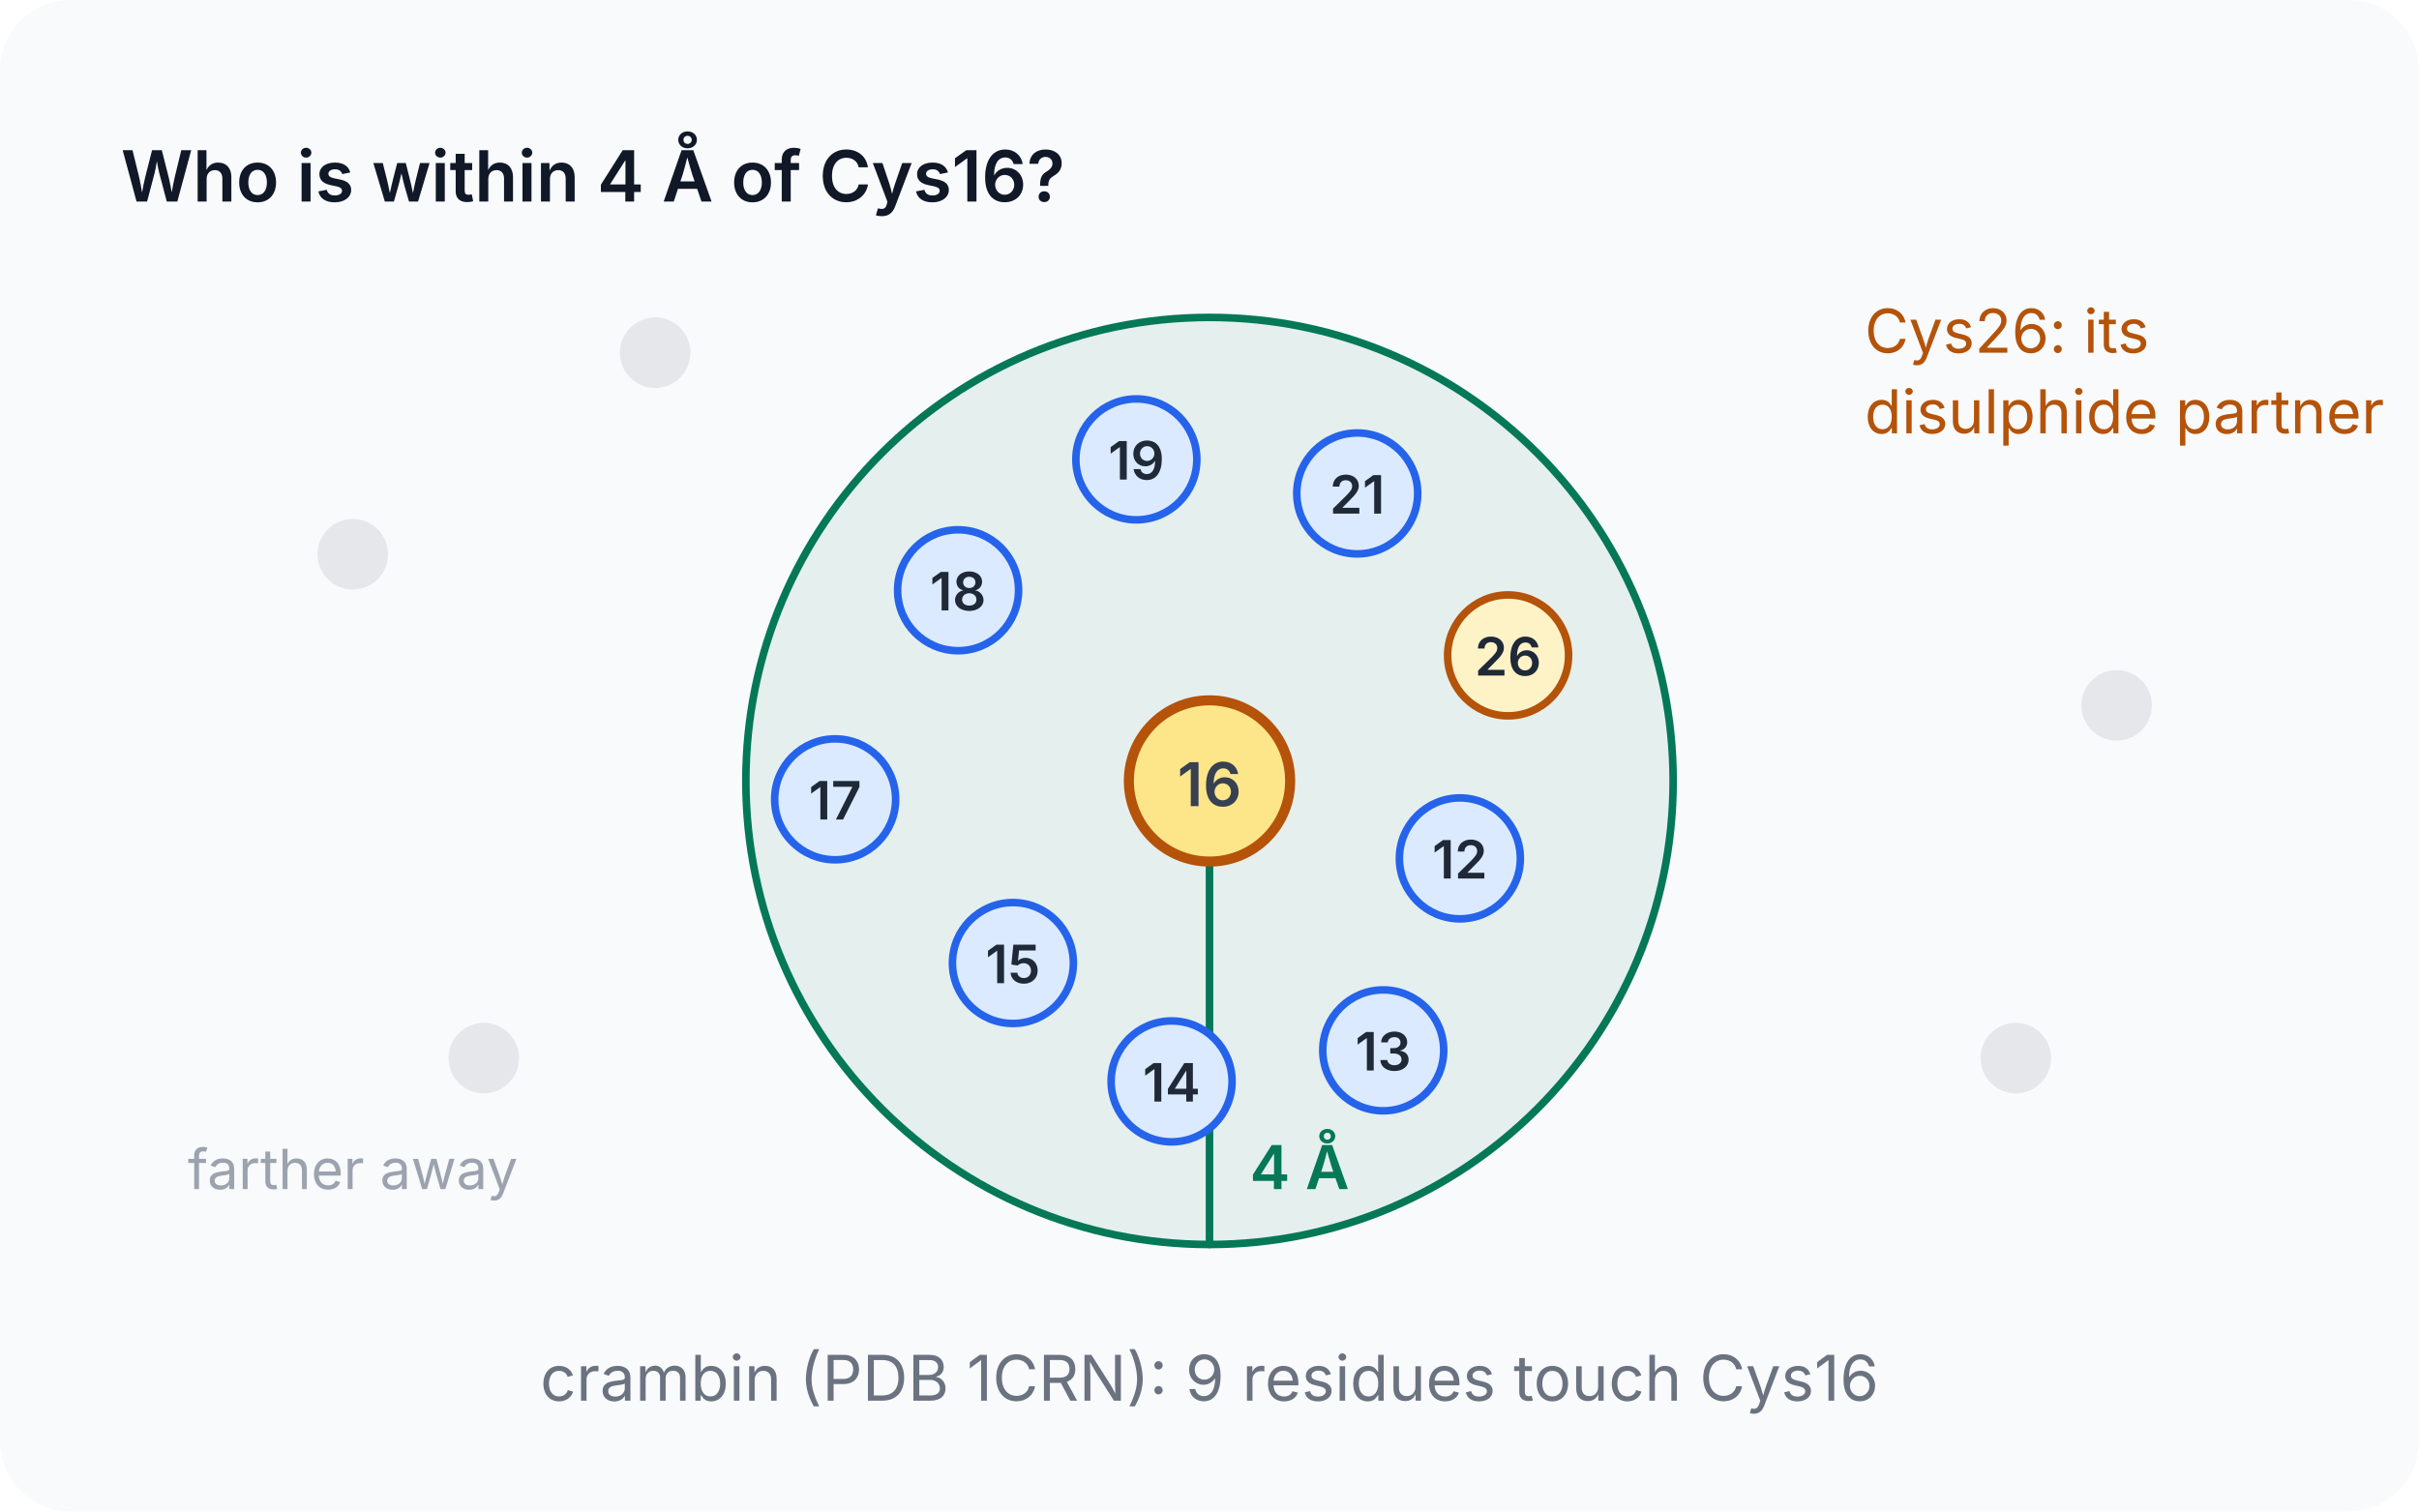
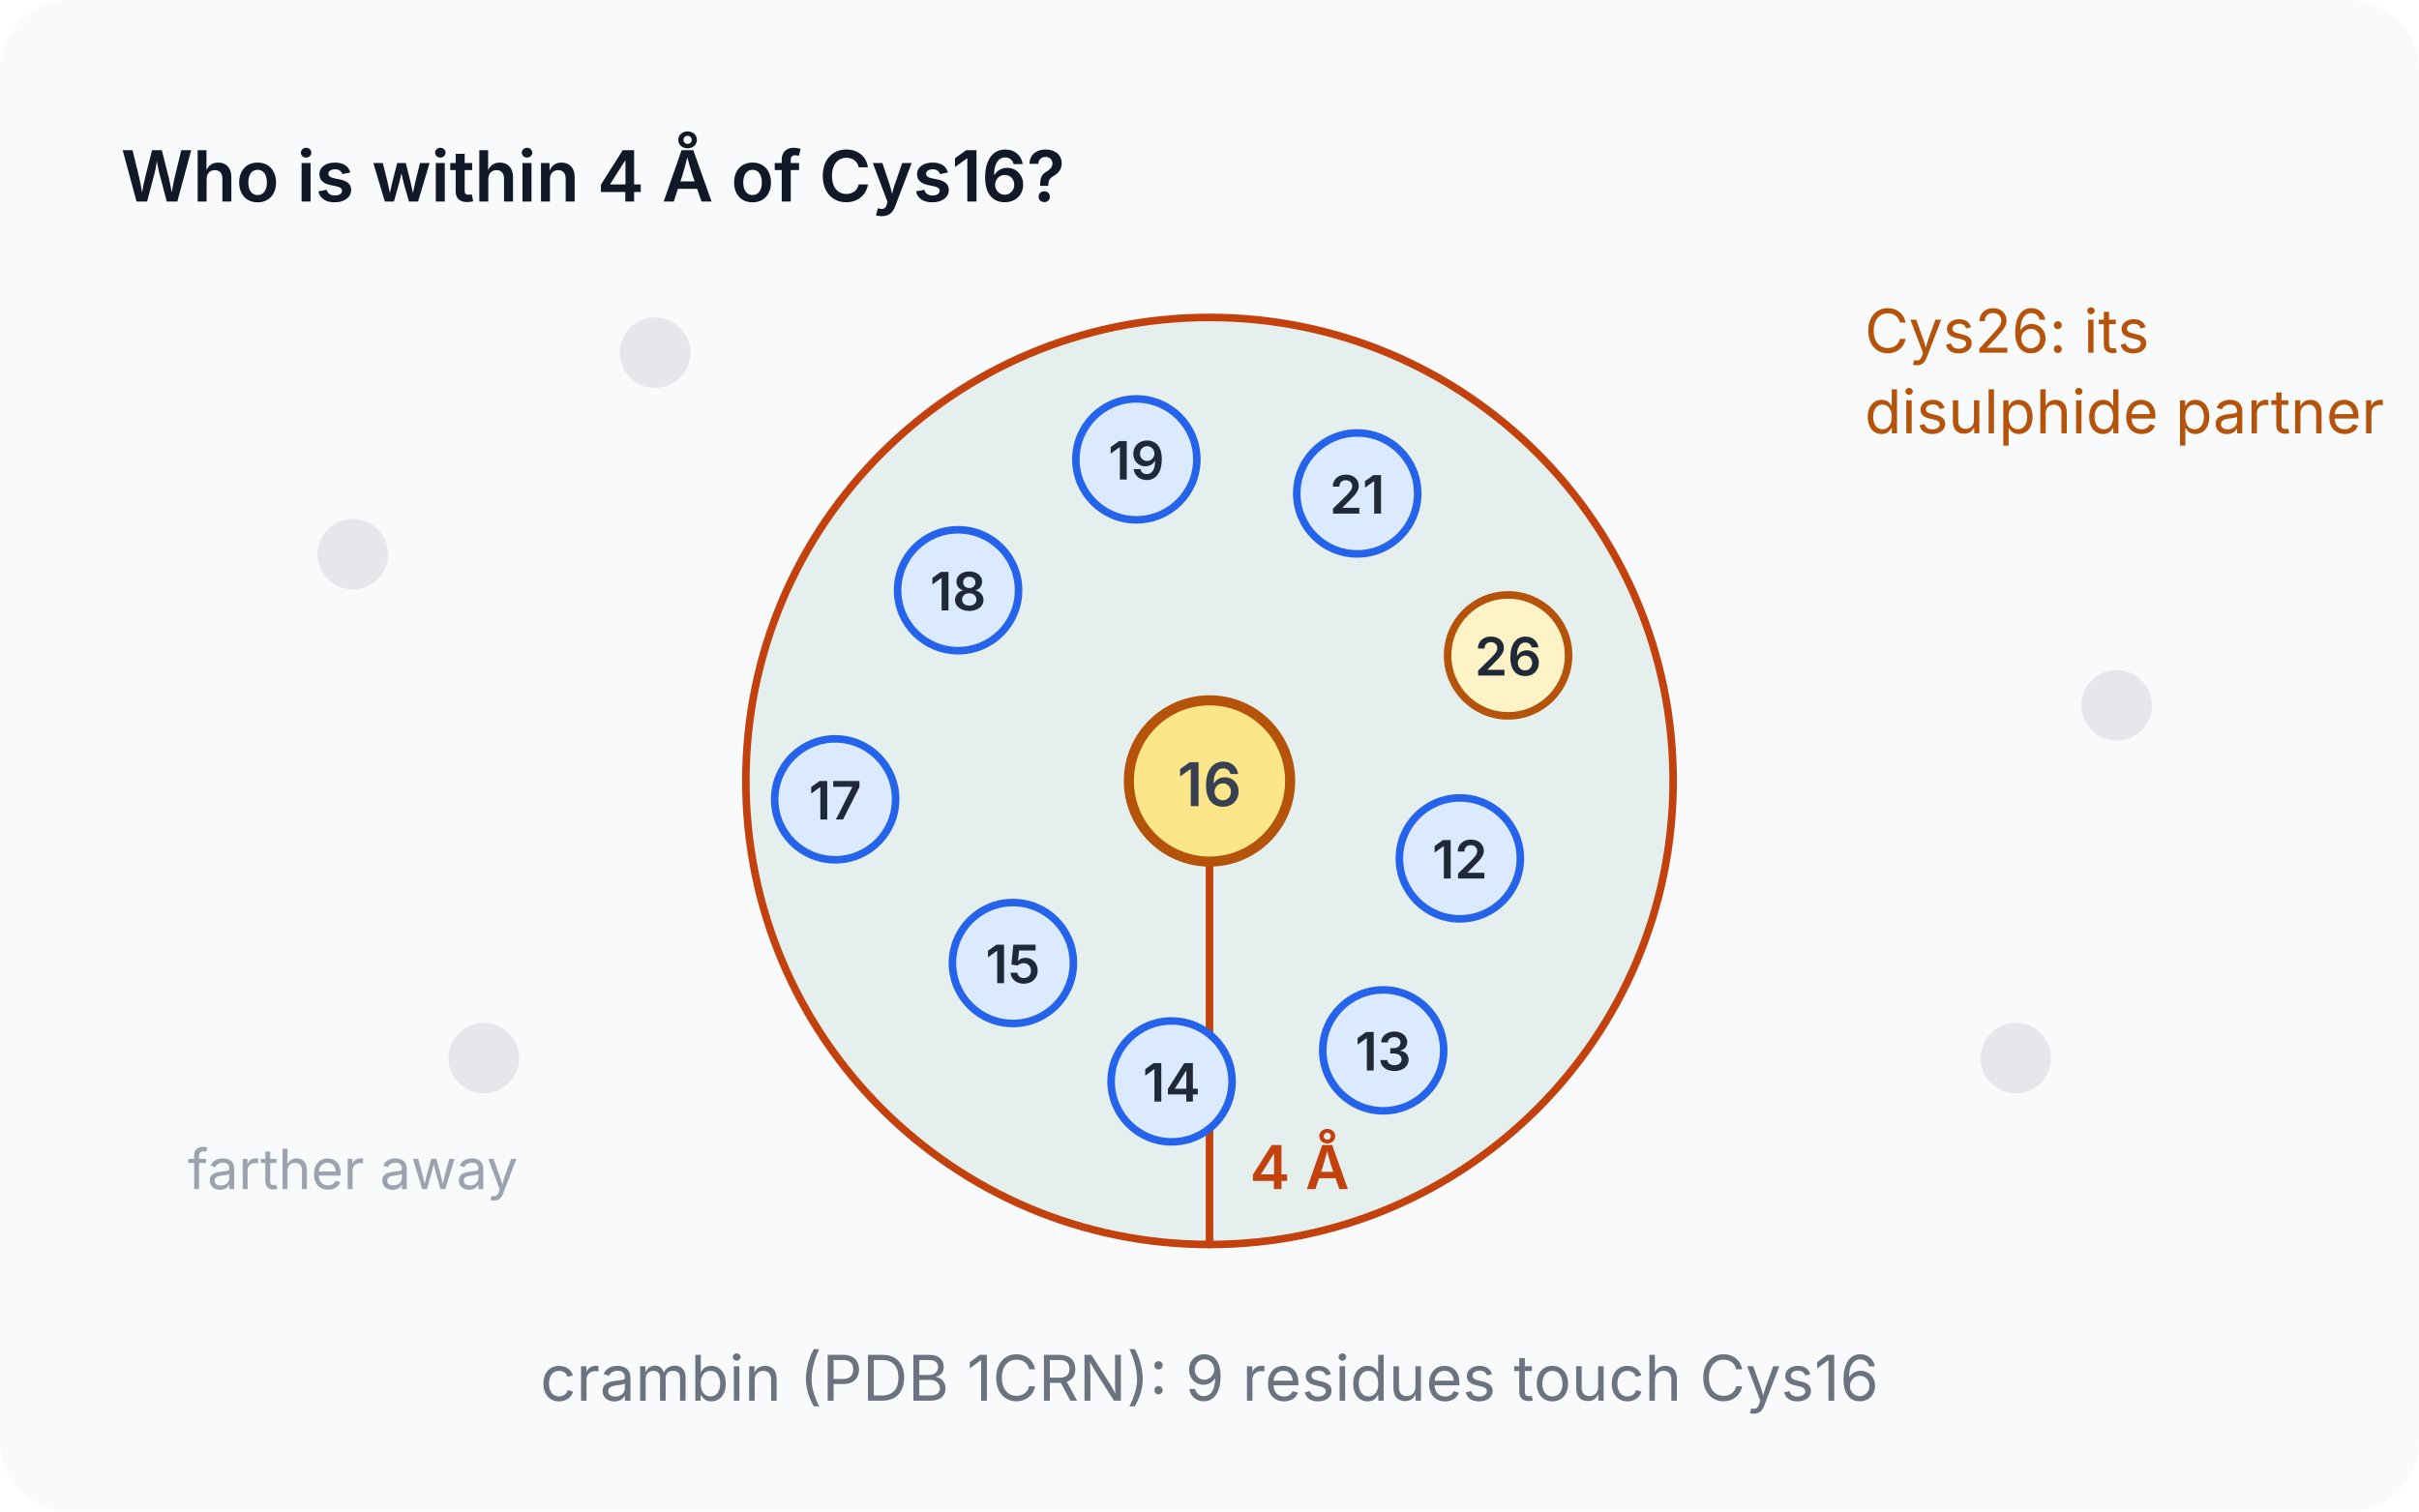
<svg xmlns="http://www.w3.org/2000/svg" viewBox="0 0 480 300" width="480" height="300" role="img">
  <rect x="0" y="0" width="480" height="300" rx="14" fill="#f8fafc" stroke="none" stroke-width="1.5" />
  <text x="24" y="40" font-size="14" fill="#111827" font-family="ui-sans-serif,system-ui,-apple-system,Segoe UI,sans-serif" text-anchor="start" font-weight="600">Who is within 4 Å of Cys16?</text>
-   <circle cx="240" cy="155" r="92" fill="rgba(4,120,87,0.08)" stroke="#047857" stroke-width="1.5" />
-   <line x1="240" y1="155" x2="240" y2="247" stroke="#047857" stroke-width="1.5" stroke-linecap="round" />
-   <text x="248" y="236" font-size="12" fill="#047857" font-family="ui-sans-serif,system-ui,-apple-system,Segoe UI,sans-serif" text-anchor="start" font-weight="600">4 Å</text>
+   <circle cx="240" cy="155" r="92" fill="rgba(4,120,87,0.08)" stroke="#c2410c" stroke-width="1.5" />
+   <line x1="240" y1="155" x2="240" y2="247" stroke="#c2410c" stroke-width="1.5" stroke-linecap="round" />
+   <text x="248" y="236" font-size="12" fill="#c2410c" font-family="ui-sans-serif,system-ui,-apple-system,Segoe UI,sans-serif" text-anchor="start" font-weight="600">4 Å</text>
  <circle cx="289.68" cy="170.368" r="12" fill="#dbeafe" stroke="#2563eb" stroke-width="1.5" />
  <text x="289.68" y="174.368" font-size="10.5" fill="#1f2937" font-family="ui-sans-serif,system-ui,-apple-system,Segoe UI,sans-serif" text-anchor="middle" font-weight="600">12</text>
  <circle cx="274.474" cy="208.47" r="12" fill="#dbeafe" stroke="#2563eb" stroke-width="1.5" />
  <text x="274.474" y="212.47" font-size="10.5" fill="#1f2937" font-family="ui-sans-serif,system-ui,-apple-system,Segoe UI,sans-serif" text-anchor="middle" font-weight="600">13</text>
  <circle cx="232.479" cy="214.631" r="12" fill="#dbeafe" stroke="#2563eb" stroke-width="1.5" />
  <text x="232.479" y="218.631" font-size="10.5" fill="#1f2937" font-family="ui-sans-serif,system-ui,-apple-system,Segoe UI,sans-serif" text-anchor="middle" font-weight="600">14</text>
  <circle cx="200.992" cy="191.136" r="12" fill="#dbeafe" stroke="#2563eb" stroke-width="1.5" />
  <text x="200.992" y="195.136" font-size="10.5" fill="#1f2937" font-family="ui-sans-serif,system-ui,-apple-system,Segoe UI,sans-serif" text-anchor="middle" font-weight="600">15</text>
  <circle cx="165.718" cy="158.648" r="12" fill="#dbeafe" stroke="#2563eb" stroke-width="1.5" />
  <text x="165.718" y="162.648" font-size="10.5" fill="#1f2937" font-family="ui-sans-serif,system-ui,-apple-system,Segoe UI,sans-serif" text-anchor="middle" font-weight="600">17</text>
  <circle cx="190.112" cy="117.148" r="12" fill="#dbeafe" stroke="#2563eb" stroke-width="1.5" />
  <text x="190.112" y="121.148" font-size="10.5" fill="#1f2937" font-family="ui-sans-serif,system-ui,-apple-system,Segoe UI,sans-serif" text-anchor="middle" font-weight="600">18</text>
  <circle cx="225.486" cy="91.175" r="12" fill="#dbeafe" stroke="#2563eb" stroke-width="1.5" />
  <text x="225.486" y="95.175" font-size="10.5" fill="#1f2937" font-family="ui-sans-serif,system-ui,-apple-system,Segoe UI,sans-serif" text-anchor="middle" font-weight="600">19</text>
  <circle cx="269.314" cy="97.933" r="12" fill="#dbeafe" stroke="#2563eb" stroke-width="1.5" />
  <text x="269.314" y="101.933" font-size="10.5" fill="#1f2937" font-family="ui-sans-serif,system-ui,-apple-system,Segoe UI,sans-serif" text-anchor="middle" font-weight="600">21</text>
  <circle cx="299.251" cy="130.079" r="12" fill="#fef3c7" stroke="#b45309" stroke-width="1.5" />
  <text x="299.251" y="134.079" font-size="10.5" fill="#1f2937" font-family="ui-sans-serif,system-ui,-apple-system,Segoe UI,sans-serif" text-anchor="middle" font-weight="600">26</text>
  <circle cx="70" cy="110" r="7" fill="#e5e7eb" stroke="none" stroke-width="1.5" />
  <circle cx="96" cy="210" r="7" fill="#e5e7eb" stroke="none" stroke-width="1.5" />
  <circle cx="400" cy="210" r="7" fill="#e5e7eb" stroke="none" stroke-width="1.5" />
  <circle cx="420" cy="140" r="7" fill="#e5e7eb" stroke="none" stroke-width="1.5" />
  <circle cx="130" cy="70" r="7" fill="#e5e7eb" stroke="none" stroke-width="1.5" />
  <text x="70" y="236" font-size="11" fill="#9ca3af" font-family="ui-sans-serif,system-ui,-apple-system,Segoe UI,sans-serif" text-anchor="middle" font-weight="normal">farther away</text>
  <circle cx="240" cy="155" r="16" fill="#fde68a" stroke="#b45309" stroke-width="2" />
  <text x="240" y="160" font-size="12" fill="#374151" font-family="ui-sans-serif,system-ui,-apple-system,Segoe UI,sans-serif" text-anchor="middle" font-weight="600">16</text>
  <text x="370" y="70" font-size="12" fill="#b45309" font-family="ui-sans-serif,system-ui,-apple-system,Segoe UI,sans-serif" text-anchor="start" font-weight="normal">Cys26: its</text>
  <text x="370" y="86" font-size="12" fill="#b45309" font-family="ui-sans-serif,system-ui,-apple-system,Segoe UI,sans-serif" text-anchor="start" font-weight="normal">disulphide partner</text>
  <text x="240" y="278" font-size="12.5" fill="#6b7280" font-family="ui-sans-serif,system-ui,-apple-system,Segoe UI,sans-serif" text-anchor="middle" font-weight="normal">crambin (PDB 1CRN): 9 residues touch Cys16</text>
</svg>
